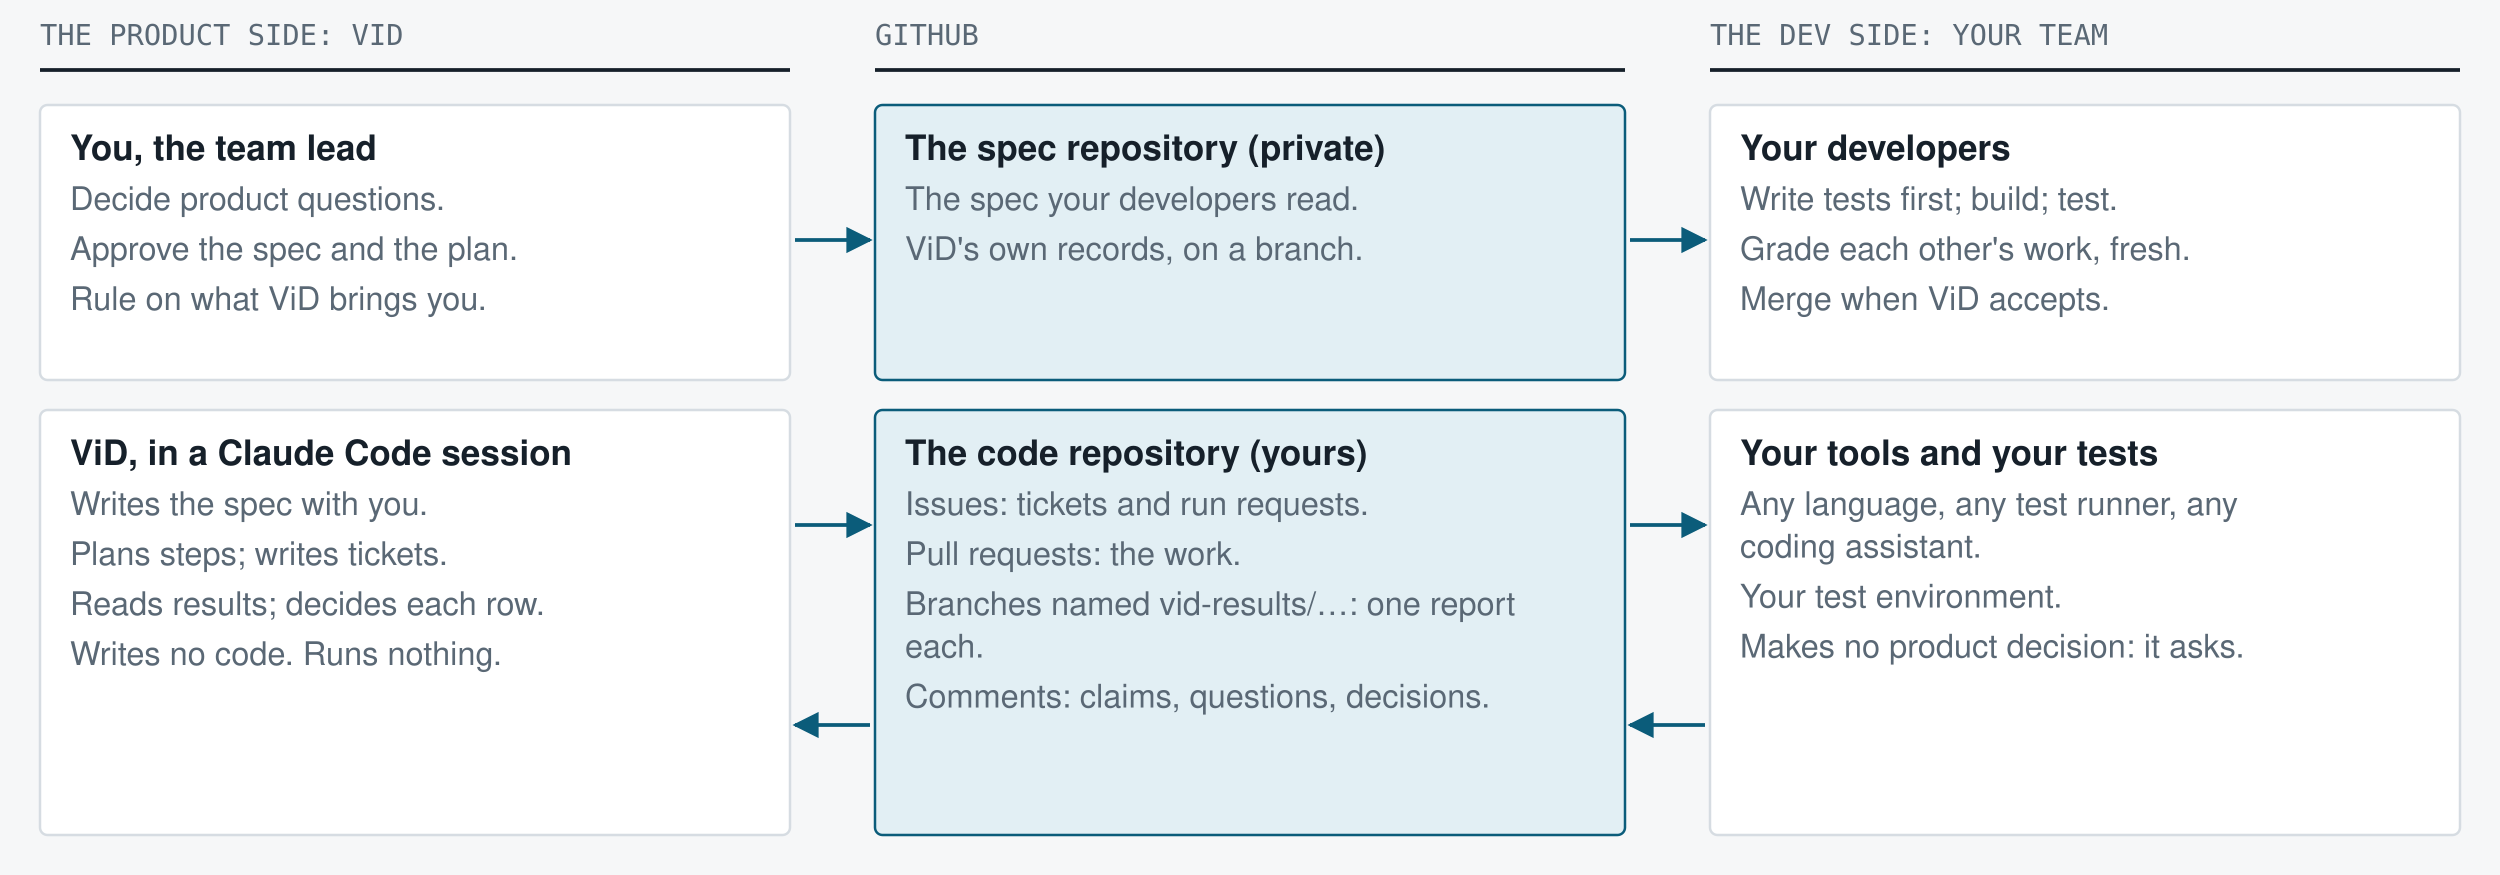
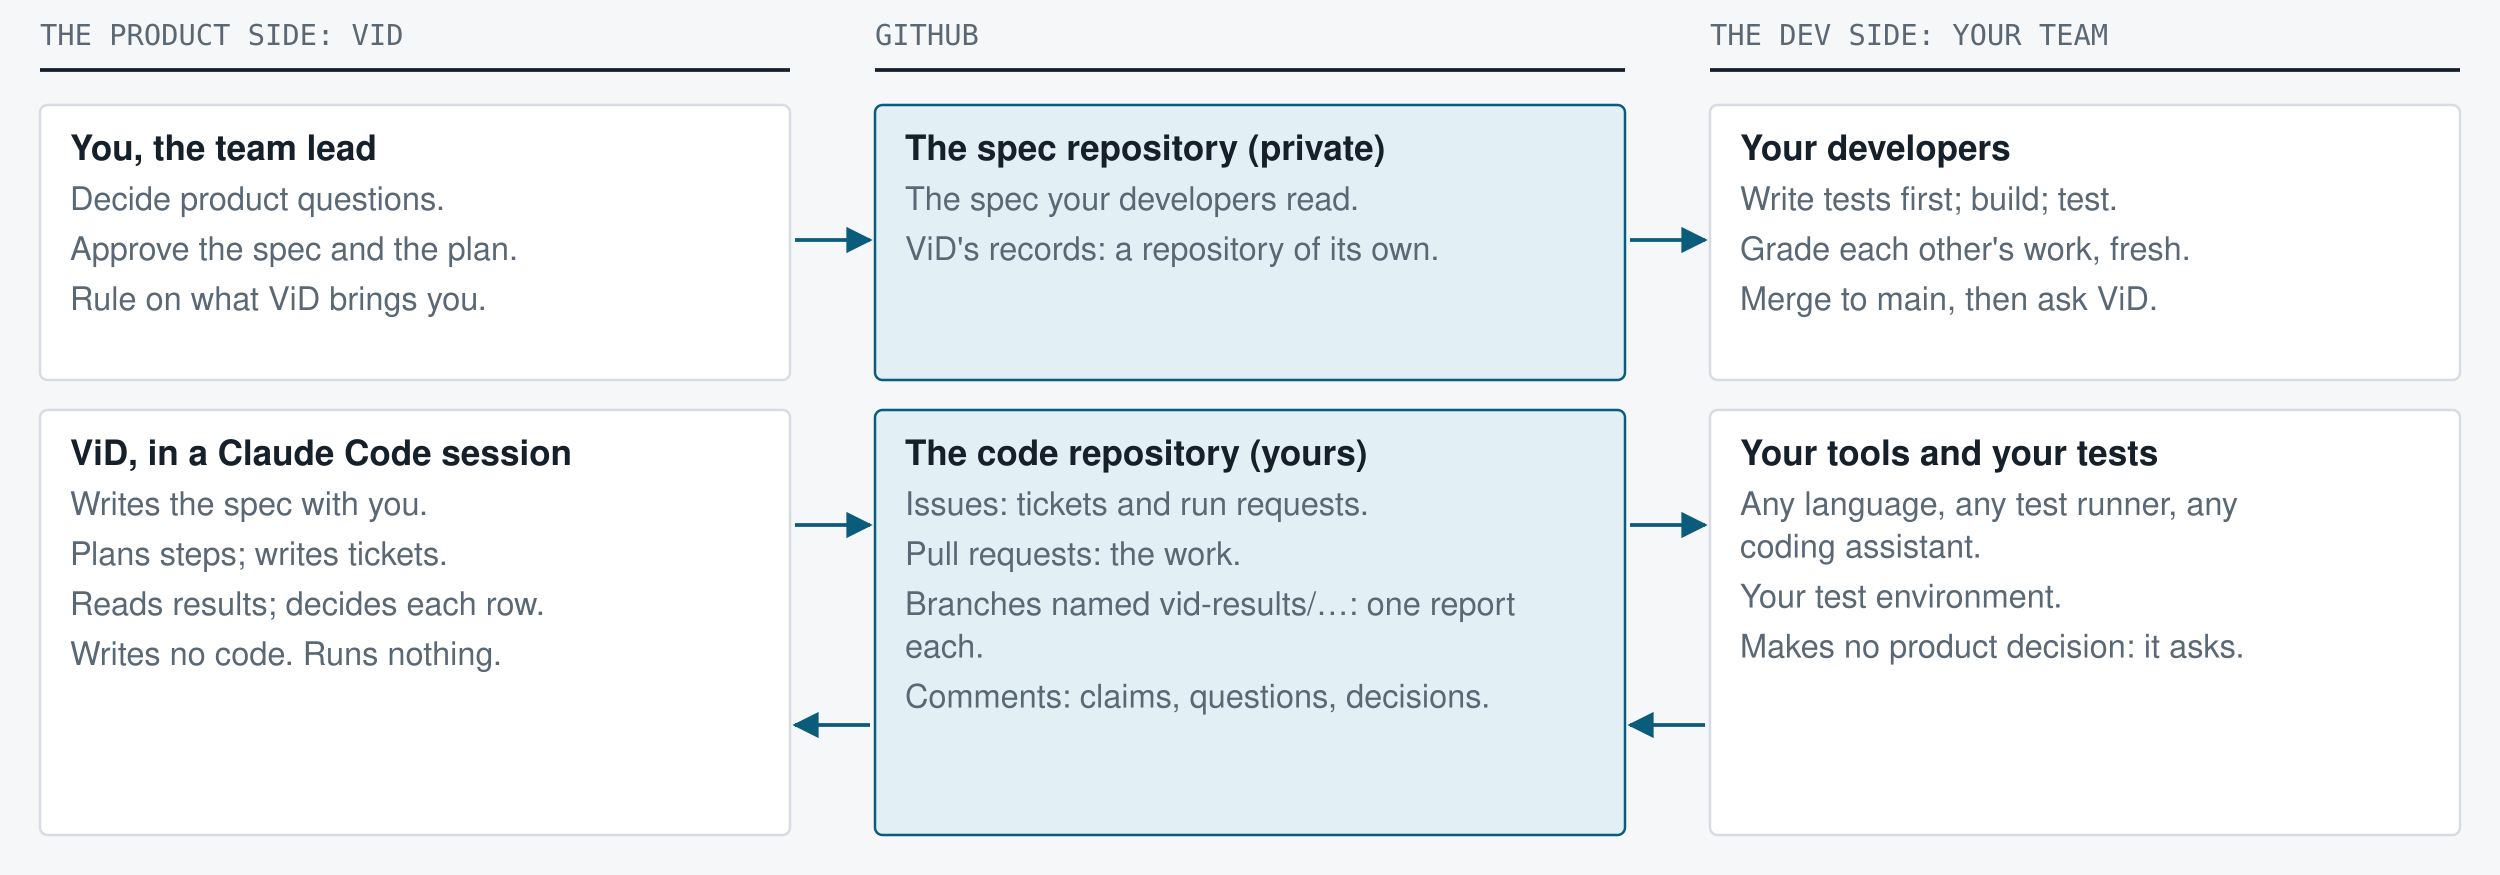
<svg xmlns="http://www.w3.org/2000/svg" viewBox="0 0 1000 350" width="1000" height="350" role="img" aria-label="The product side and the dev side, with GitHub between them">
  <rect x="0" y="0" width="1000" height="350" fill="#f6f7f8" />
  <defs>
    <marker id="ah" viewBox="0 0 10 10" refX="9" refY="5" markerWidth="7" markerHeight="7" orient="auto-start-reverse">
      <path d="M0 0L10 5L0 10z" style="fill:#0b5c7a" />
    </marker>
  </defs>
  <text x="16" y="18" text-anchor="start" style="fill:#5a6875;font-size:11.5px;font-weight:400;font-family:ui-monospace, 'SF Mono', Menlo, Consolas, monospace">THE PRODUCT SIDE: VID</text>
  <line x1="16" y1="28" x2="316" y2="28" style="stroke:#16202a" stroke-width="1.5" />
  <text x="350" y="18" text-anchor="start" style="fill:#5a6875;font-size:11.5px;font-weight:400;font-family:ui-monospace, 'SF Mono', Menlo, Consolas, monospace">GITHUB</text>
  <line x1="350" y1="28" x2="650" y2="28" style="stroke:#16202a" stroke-width="1.5" />
  <text x="684" y="18" text-anchor="start" style="fill:#5a6875;font-size:11.5px;font-weight:400;font-family:ui-monospace, 'SF Mono', Menlo, Consolas, monospace">THE DEV SIDE: YOUR TEAM</text>
  <line x1="684" y1="28" x2="984" y2="28" style="stroke:#16202a" stroke-width="1.5" />
  <rect x="16" y="42" width="300" height="110" rx="3" style="fill:#ffffff;stroke:#d6dce2" stroke-width="1" />
  <text x="28" y="64" text-anchor="start" style="fill:#16202a;font-size:14px;font-weight:600;font-family:system-ui, -apple-system, 'Segoe UI', Helvetica, Arial, sans-serif">You, the team lead</text>
  <text x="28" y="84" text-anchor="start" style="fill:#5a6875;font-size:13px;font-weight:400;font-family:system-ui, -apple-system, 'Segoe UI', Helvetica, Arial, sans-serif">Decide product questions.</text>
  <text x="28" y="104" text-anchor="start" style="fill:#5a6875;font-size:13px;font-weight:400;font-family:system-ui, -apple-system, 'Segoe UI', Helvetica, Arial, sans-serif">Approve the spec and the plan.</text>
  <text x="28" y="124" text-anchor="start" style="fill:#5a6875;font-size:13px;font-weight:400;font-family:system-ui, -apple-system, 'Segoe UI', Helvetica, Arial, sans-serif">Rule on what ViD brings you.</text>
  <rect x="16" y="164" width="300" height="170" rx="3" style="fill:#ffffff;stroke:#d6dce2" stroke-width="1" />
  <text x="28" y="186" text-anchor="start" style="fill:#16202a;font-size:14px;font-weight:600;font-family:system-ui, -apple-system, 'Segoe UI', Helvetica, Arial, sans-serif">ViD, in a Claude Code session</text>
  <text x="28" y="206" text-anchor="start" style="fill:#5a6875;font-size:13px;font-weight:400;font-family:system-ui, -apple-system, 'Segoe UI', Helvetica, Arial, sans-serif">Writes the spec with you.</text>
  <text x="28" y="226" text-anchor="start" style="fill:#5a6875;font-size:13px;font-weight:400;font-family:system-ui, -apple-system, 'Segoe UI', Helvetica, Arial, sans-serif">Plans steps; writes tickets.</text>
  <text x="28" y="246" text-anchor="start" style="fill:#5a6875;font-size:13px;font-weight:400;font-family:system-ui, -apple-system, 'Segoe UI', Helvetica, Arial, sans-serif">Reads results; decides each row.</text>
  <text x="28" y="266" text-anchor="start" style="fill:#5a6875;font-size:13px;font-weight:400;font-family:system-ui, -apple-system, 'Segoe UI', Helvetica, Arial, sans-serif">Writes no code. Runs nothing.</text>
  <rect x="350" y="42" width="300" height="110" rx="3" style="fill:#e2eff4;stroke:#0b5c7a" stroke-width="1" />
  <text x="362" y="64" text-anchor="start" style="fill:#16202a;font-size:14px;font-weight:600;font-family:system-ui, -apple-system, 'Segoe UI', Helvetica, Arial, sans-serif">The spec repository (private)</text>
  <text x="362" y="84" text-anchor="start" style="fill:#5a6875;font-size:13px;font-weight:400;font-family:system-ui, -apple-system, 'Segoe UI', Helvetica, Arial, sans-serif">The spec your developers read.</text>
-   <text x="362" y="104" text-anchor="start" style="fill:#5a6875;font-size:13px;font-weight:400;font-family:system-ui, -apple-system, 'Segoe UI', Helvetica, Arial, sans-serif">ViD's own records, on a branch.</text>
+   <text x="362" y="104" text-anchor="start" style="fill:#5a6875;font-size:13px;font-weight:400;font-family:system-ui, -apple-system, 'Segoe UI', Helvetica, Arial, sans-serif">ViD's records: a repository of its own.</text>
  <rect x="350" y="164" width="300" height="170" rx="3" style="fill:#e2eff4;stroke:#0b5c7a" stroke-width="1" />
  <text x="362" y="186" text-anchor="start" style="fill:#16202a;font-size:14px;font-weight:600;font-family:system-ui, -apple-system, 'Segoe UI', Helvetica, Arial, sans-serif">The code repository (yours)</text>
  <text x="362" y="206" text-anchor="start" style="fill:#5a6875;font-size:13px;font-weight:400;font-family:system-ui, -apple-system, 'Segoe UI', Helvetica, Arial, sans-serif">Issues: tickets and run requests.</text>
  <text x="362" y="226" text-anchor="start" style="fill:#5a6875;font-size:13px;font-weight:400;font-family:system-ui, -apple-system, 'Segoe UI', Helvetica, Arial, sans-serif">Pull requests: the work.</text>
  <text x="362" y="246" text-anchor="start" style="fill:#5a6875;font-size:13px;font-weight:400;font-family:system-ui, -apple-system, 'Segoe UI', Helvetica, Arial, sans-serif">Branches named vid-results/…: one report</text>
  <text x="362" y="263" text-anchor="start" style="fill:#5a6875;font-size:13px;font-weight:400;font-family:system-ui, -apple-system, 'Segoe UI', Helvetica, Arial, sans-serif">each.</text>
  <text x="362" y="283" text-anchor="start" style="fill:#5a6875;font-size:13px;font-weight:400;font-family:system-ui, -apple-system, 'Segoe UI', Helvetica, Arial, sans-serif">Comments: claims, questions, decisions.</text>
  <rect x="684" y="42" width="300" height="110" rx="3" style="fill:#ffffff;stroke:#d6dce2" stroke-width="1" />
  <text x="696" y="64" text-anchor="start" style="fill:#16202a;font-size:14px;font-weight:600;font-family:system-ui, -apple-system, 'Segoe UI', Helvetica, Arial, sans-serif">Your developers</text>
  <text x="696" y="84" text-anchor="start" style="fill:#5a6875;font-size:13px;font-weight:400;font-family:system-ui, -apple-system, 'Segoe UI', Helvetica, Arial, sans-serif">Write tests first; build; test.</text>
  <text x="696" y="104" text-anchor="start" style="fill:#5a6875;font-size:13px;font-weight:400;font-family:system-ui, -apple-system, 'Segoe UI', Helvetica, Arial, sans-serif">Grade each other's work, fresh.</text>
-   <text x="696" y="124" text-anchor="start" style="fill:#5a6875;font-size:13px;font-weight:400;font-family:system-ui, -apple-system, 'Segoe UI', Helvetica, Arial, sans-serif">Merge when ViD accepts.</text>
+   <text x="696" y="124" text-anchor="start" style="fill:#5a6875;font-size:13px;font-weight:400;font-family:system-ui, -apple-system, 'Segoe UI', Helvetica, Arial, sans-serif">Merge to main, then ask ViD.</text>
  <rect x="684" y="164" width="300" height="170" rx="3" style="fill:#ffffff;stroke:#d6dce2" stroke-width="1" />
  <text x="696" y="186" text-anchor="start" style="fill:#16202a;font-size:14px;font-weight:600;font-family:system-ui, -apple-system, 'Segoe UI', Helvetica, Arial, sans-serif">Your tools and your tests</text>
  <text x="696" y="206" text-anchor="start" style="fill:#5a6875;font-size:13px;font-weight:400;font-family:system-ui, -apple-system, 'Segoe UI', Helvetica, Arial, sans-serif">Any language, any test runner, any</text>
  <text x="696" y="223" text-anchor="start" style="fill:#5a6875;font-size:13px;font-weight:400;font-family:system-ui, -apple-system, 'Segoe UI', Helvetica, Arial, sans-serif">coding assistant.</text>
  <text x="696" y="243" text-anchor="start" style="fill:#5a6875;font-size:13px;font-weight:400;font-family:system-ui, -apple-system, 'Segoe UI', Helvetica, Arial, sans-serif">Your test environment.</text>
  <text x="696" y="263" text-anchor="start" style="fill:#5a6875;font-size:13px;font-weight:400;font-family:system-ui, -apple-system, 'Segoe UI', Helvetica, Arial, sans-serif">Makes no product decision: it asks.</text>
  <line x1="318" y1="96" x2="348" y2="96" style="stroke:#0b5c7a" stroke-width="1.5" marker-end="url(#ah)" />
  <line x1="652" y1="96" x2="682" y2="96" style="stroke:#0b5c7a" stroke-width="1.5" marker-end="url(#ah)" />
  <line x1="318" y1="210" x2="348" y2="210" style="stroke:#0b5c7a" stroke-width="1.5" marker-end="url(#ah)" />
  <line x1="652" y1="210" x2="682" y2="210" style="stroke:#0b5c7a" stroke-width="1.5" marker-end="url(#ah)" />
  <line x1="682" y1="290" x2="652" y2="290" style="stroke:#0b5c7a" stroke-width="1.5" marker-end="url(#ah)" />
  <line x1="348" y1="290" x2="318" y2="290" style="stroke:#0b5c7a" stroke-width="1.5" marker-end="url(#ah)" />
</svg>
